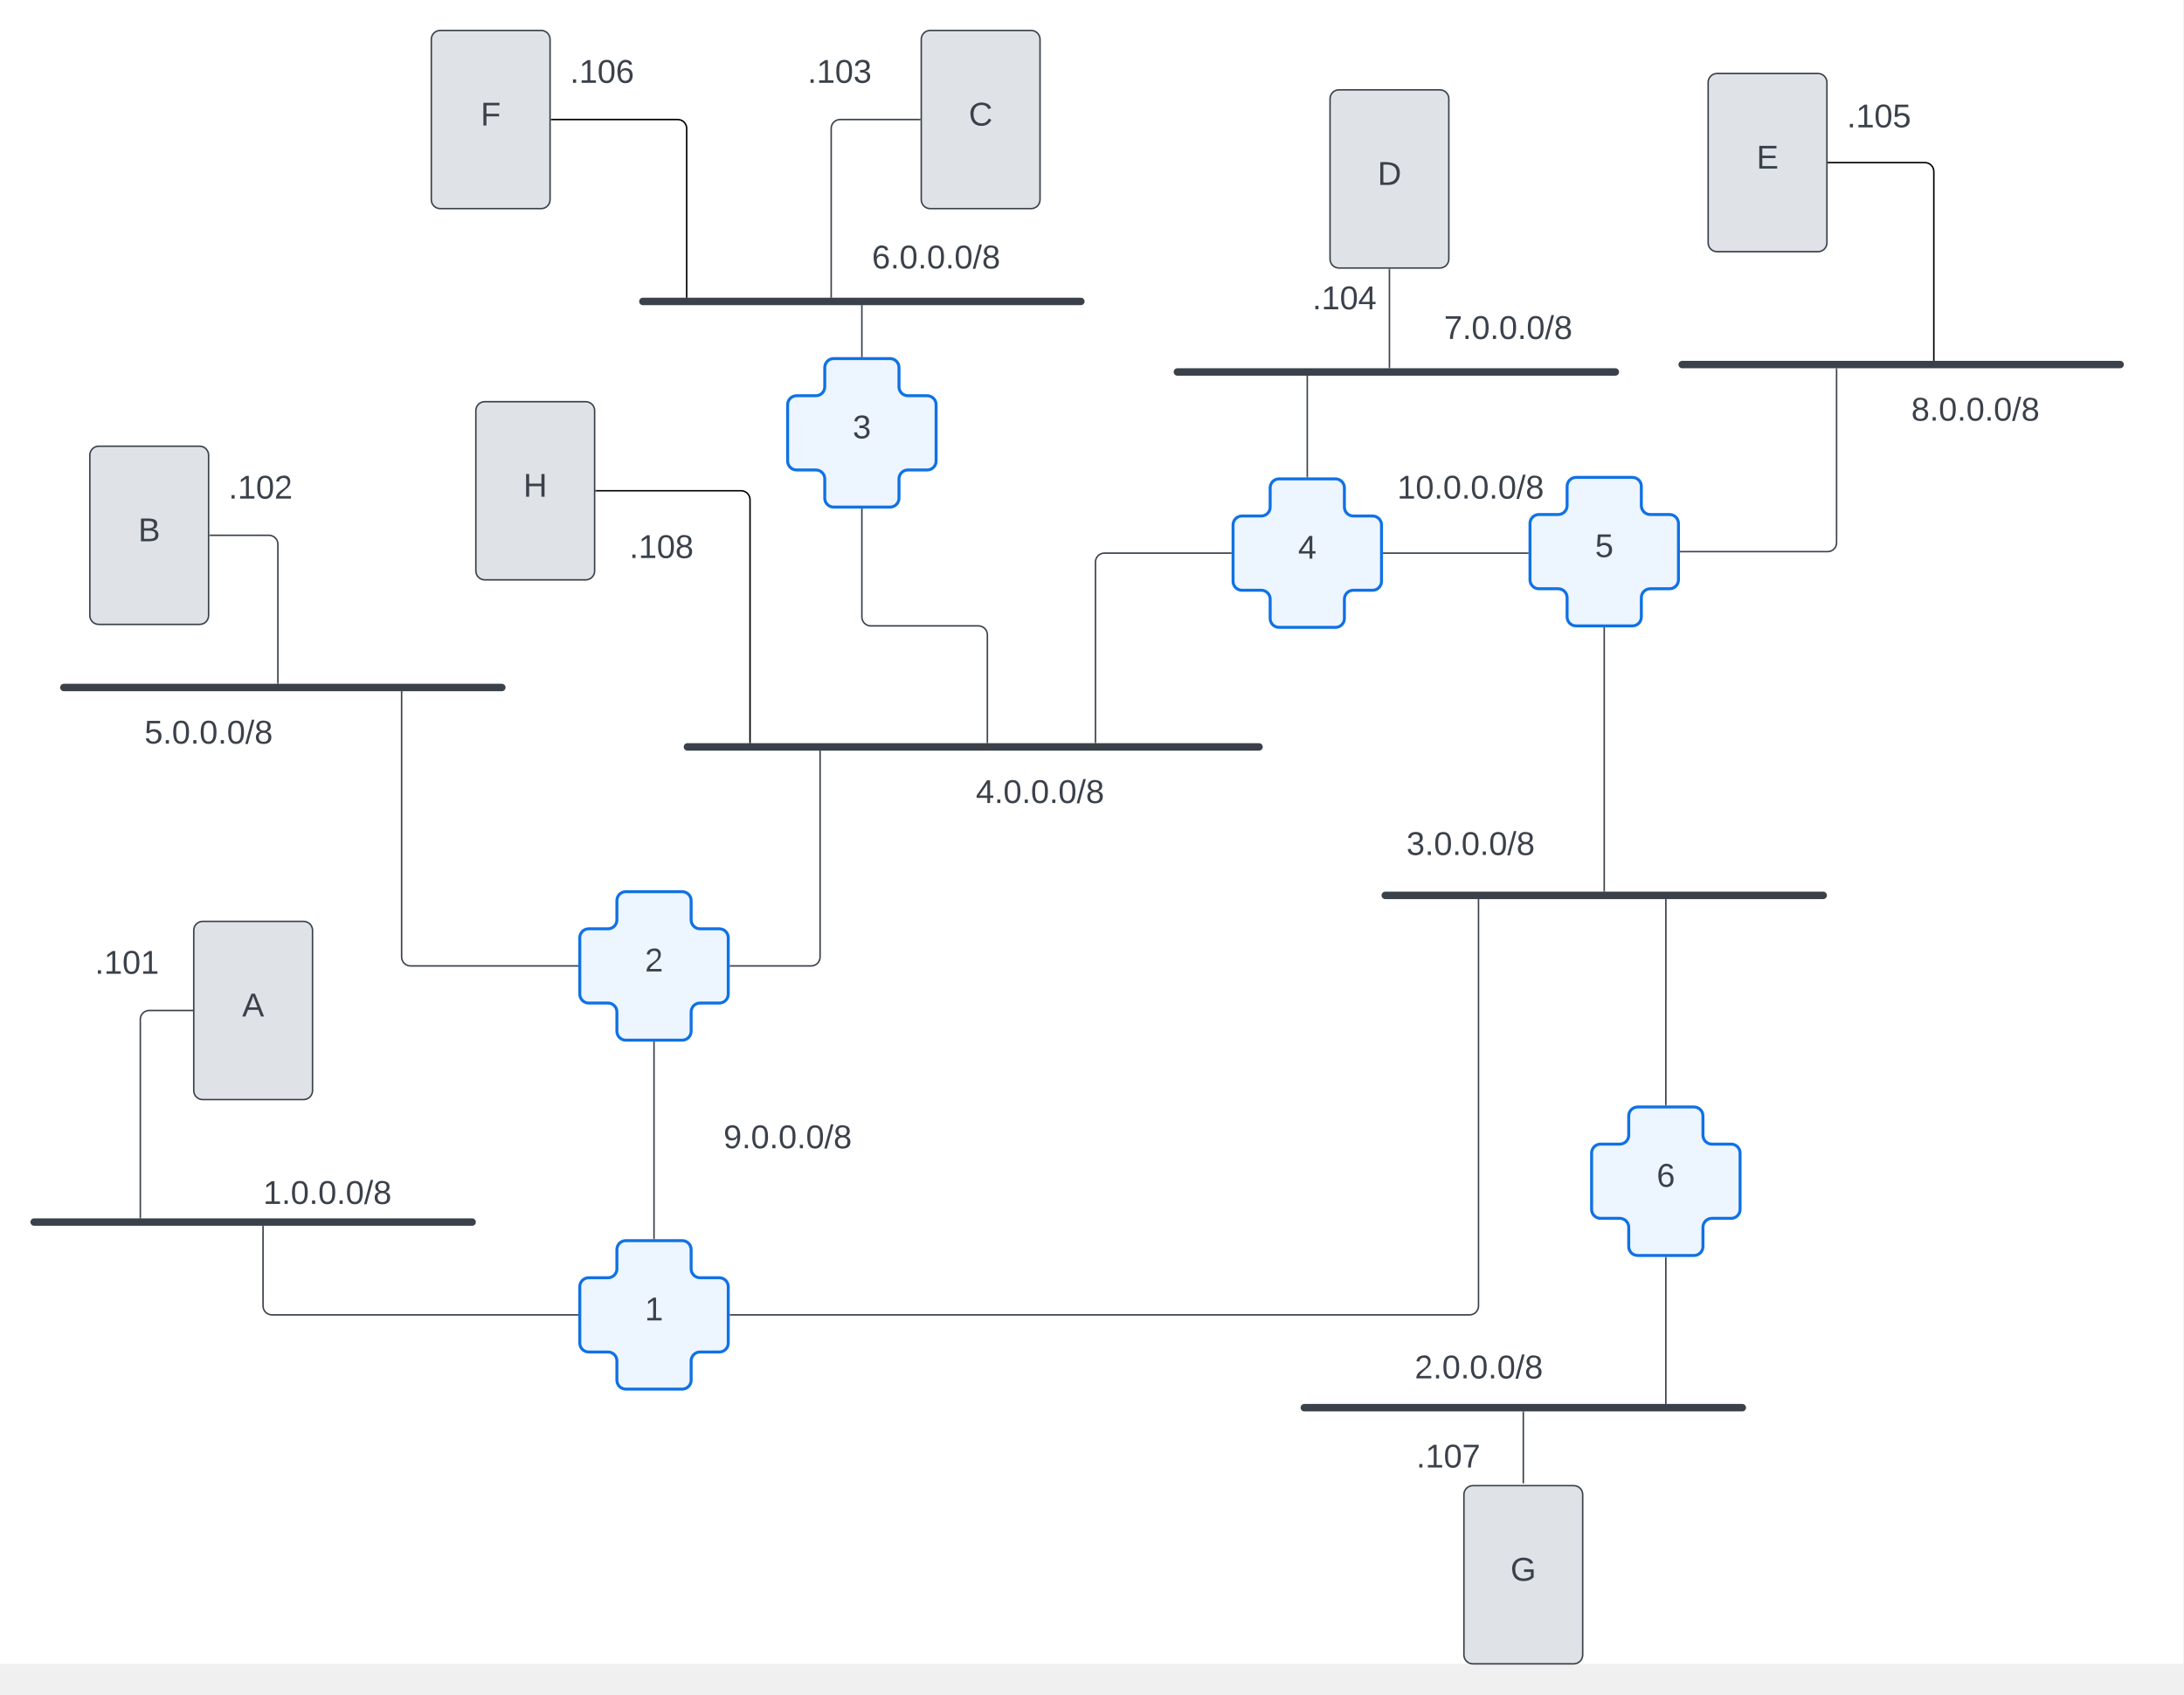
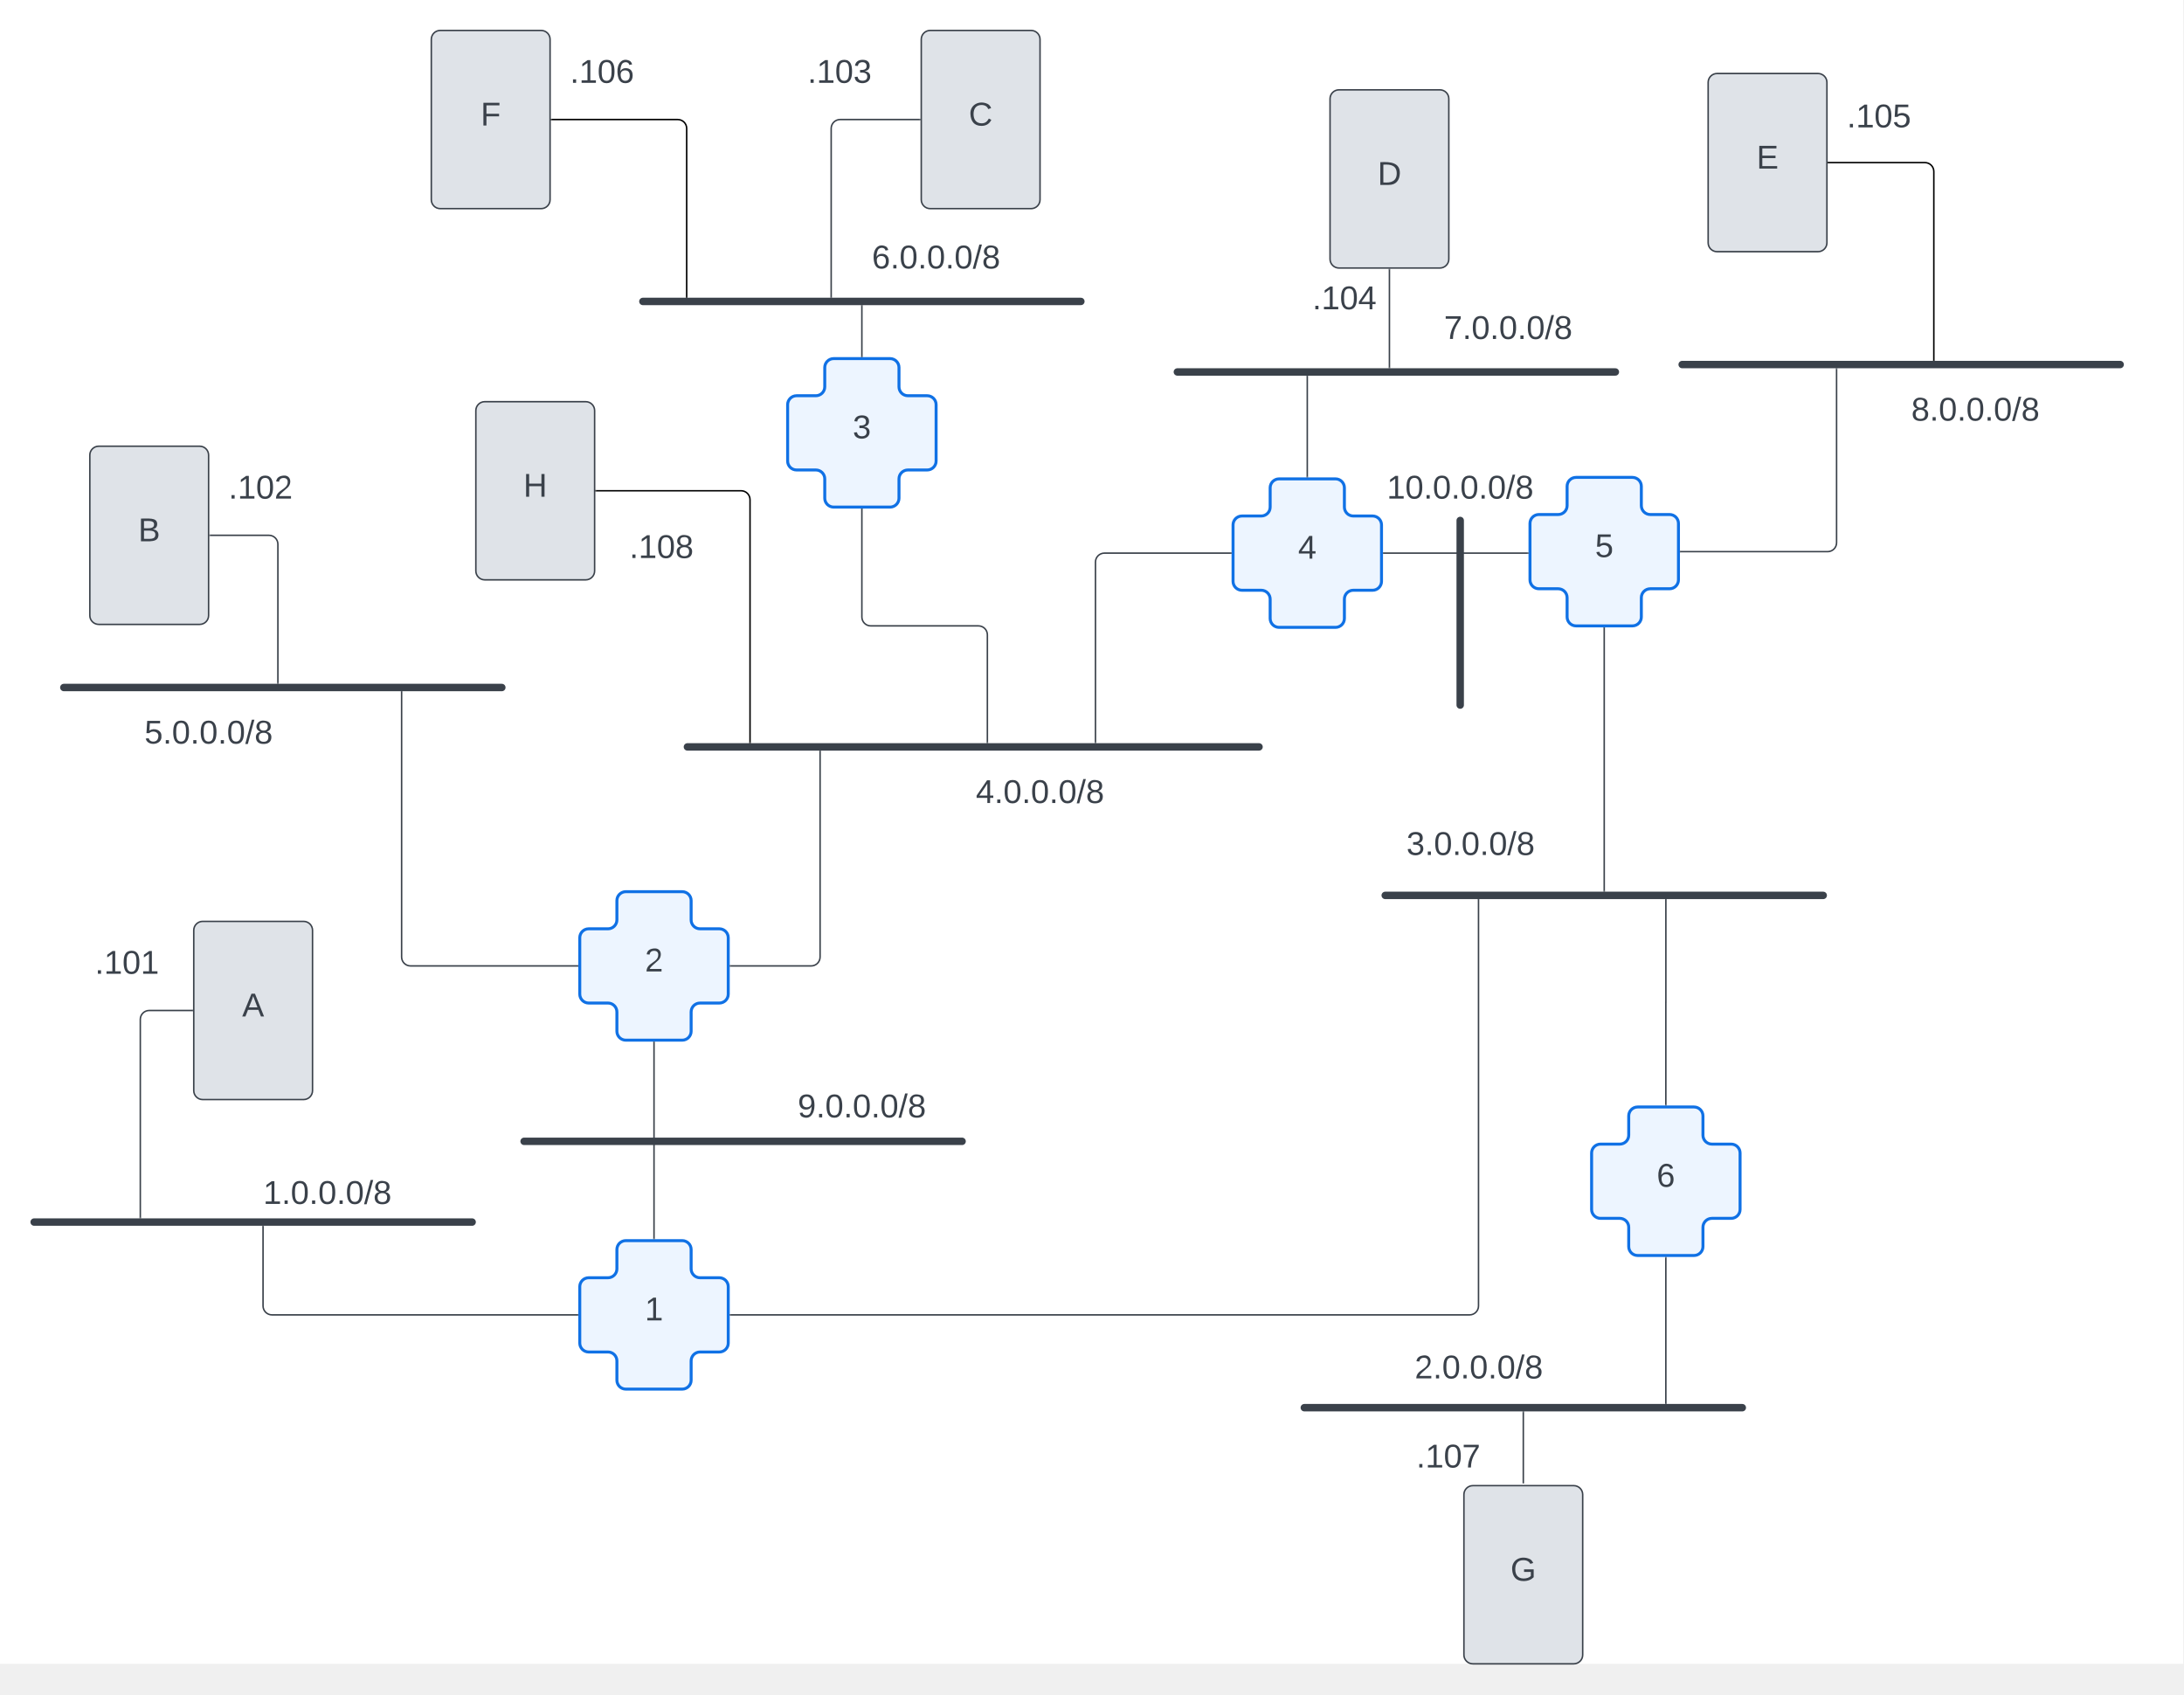
<svg xmlns="http://www.w3.org/2000/svg" xmlns:ns1="lucid" xmlns:xlink="http://www.w3.org/1999/xlink" width="1471" height="1141">
  <g transform="translate(-29.5 120.5)" ns1:page-tab-id="0_0">
    <path d="M0-500h1500v1500H0z" fill="#fff" />
    <path d="M822.5 130h295" stroke="#3a414a" stroke-width="5" stroke-linecap="round" fill="none" />
    <path d="M925.33-54a6 6 0 0 1 6-6h68a6 6 0 0 1 6 6V54a6 6 0 0 1-6 6h-68a6 6 0 0 1-6-6z" stroke="#3a414a" fill="#dfe3e8" />
    <use xlink:href="#a" transform="matrix(1,0,0,1,930.333,-55) translate(27.00617 59.02778)" />
    <path d="M650-94a6 6 0 0 1 6-6h68a6 6 0 0 1 6 6V14a6 6 0 0 1-6 6h-68a6 6 0 0 1-6-6z" stroke="#3a414a" fill="#dfe3e8" />
    <use xlink:href="#b" transform="matrix(1,0,0,1,655,-95) translate(27.00617 59.02778)" />
    <path d="M90 186a6 6 0 0 1 6-6h68a6 6 0 0 1 6 6v108a6 6 0 0 1-6 6H96a6 6 0 0 1-6-6z" stroke="#3a414a" fill="#dfe3e8" />
    <use xlink:href="#c" transform="matrix(1,0,0,1,95,185) translate(27.59259 59.02778)" />
    <path d="M160 506a6 6 0 0 1 6-6h68a6 6 0 0 1 6 6v108a6 6 0 0 1-6 6h-68a6 6 0 0 1-6-6z" stroke="#3a414a" fill="#dfe3e8" />
    <use xlink:href="#d" transform="matrix(1,0,0,1,165,505) translate(27.59259 59.02778)" />
    <path d="M1180-65a6 6 0 0 1 6-6h68a6 6 0 0 1 6 6V43a6 6 0 0 1-6 6h-68a6 6 0 0 1-6-6z" stroke="#3a414a" fill="#dfe3e8" />
    <use xlink:href="#e" transform="matrix(1,0,0,1,1185,-65.9999) translate(27.59259 59.02778)" />
    <path d="M1101.5 656a6 6 0 0 1 6-6h13a6 6 0 0 0 6-6v-13a6 6 0 0 1 6-6h38a6 6 0 0 1 6 6v13a6 6 0 0 0 6 6h13a6 6 0 0 1 6 6v38a6 6 0 0 1-6 6h-13a6 6 0 0 0-6 6v13a6 6 0 0 1-6 6h-38a6 6 0 0 1-6-6v-13a6 6 0 0 0-6-6h-13a6 6 0 0 1-6-6z" stroke="#1071e5" stroke-width="2" fill="#edf5ff" />
    <use xlink:href="#f" transform="matrix(1,0,0,1,1106.513,630) translate(38.82716 48.71528)" />
    <path d="M1162.5 125h295M462.5 82.5h295M72.5 342.5h295M52.5 702.5h295M908 827.5h295" stroke="#3a414a" stroke-width="5" stroke-linecap="round" fill="none" />
    <path d="M1060 232a6 6 0 0 1 6-6h13a6 6 0 0 0 6-6v-13a6 6 0 0 1 6-6h38a6 6 0 0 1 6 6v13a6 6 0 0 0 6 6h13a6 6 0 0 1 6 6v38a6 6 0 0 1-6 6h-13a6 6 0 0 0-6 6v13a6 6 0 0 1-6 6h-38a6 6 0 0 1-6-6v-13a6 6 0 0 0-6-6h-13a6 6 0 0 1-6-6z" stroke="#1071e5" stroke-width="2" fill="#edf5ff" />
    <use xlink:href="#g" transform="matrix(1,0,0,1,1065,205.9999) translate(38.82716 48.71528)" />
    <path d="M860 233a6 6 0 0 1 6-6h13a6 6 0 0 0 6-6v-13a6 6 0 0 1 6-6h38a6 6 0 0 1 6 6v13a6 6 0 0 0 6 6h13a6 6 0 0 1 6 6v38a6 6 0 0 1-6 6h-13a6 6 0 0 0-6 6v13a6 6 0 0 1-6 6h-38a6 6 0 0 1-6-6v-13a6 6 0 0 0-6-6h-13a6 6 0 0 1-6-6z" stroke="#1071e5" stroke-width="2" fill="#edf5ff" />
    <use xlink:href="#h" transform="matrix(1,0,0,1,865,206.9998) translate(38.82716 48.71528)" />
    <path d="M560 152a6 6 0 0 1 6-6h13a6 6 0 0 0 6-6v-13a6 6 0 0 1 6-6h38a6 6 0 0 1 6 6v13a6 6 0 0 0 6 6h13a6 6 0 0 1 6 6v38a6 6 0 0 1-6 6h-13a6 6 0 0 0-6 6v13a6 6 0 0 1-6 6h-38a6 6 0 0 1-6-6v-13a6 6 0 0 0-6-6h-13a6 6 0 0 1-6-6z" stroke="#1071e5" stroke-width="2" fill="#edf5ff" />
    <use xlink:href="#i" transform="matrix(1,0,0,1,565,126) translate(38.82716 48.71528)" />
    <path d="M420 511a6 6 0 0 1 6-6h13a6 6 0 0 0 6-6v-13a6 6 0 0 1 6-6h38a6 6 0 0 1 6 6v13a6 6 0 0 0 6 6h13a6 6 0 0 1 6 6v38a6 6 0 0 1-6 6h-13a6 6 0 0 0-6 6v13a6 6 0 0 1-6 6h-38a6 6 0 0 1-6-6v-13a6 6 0 0 0-6-6h-13a6 6 0 0 1-6-6z" stroke="#1071e5" stroke-width="2" fill="#edf5ff" />
    <use xlink:href="#j" transform="matrix(1,0,0,1,425,485) translate(38.82716 48.71528)" />
    <path d="M420 746a6 6 0 0 1 6-6h13a6 6 0 0 0 6-6v-13a6 6 0 0 1 6-6h38a6 6 0 0 1 6 6v13a6 6 0 0 0 6 6h13a6 6 0 0 1 6 6v38a6 6 0 0 1-6 6h-13a6 6 0 0 0-6 6v13a6 6 0 0 1-6 6h-38a6 6 0 0 1-6-6v-13a6 6 0 0 0-6-6h-13a6 6 0 0 1-6-6z" stroke="#1071e5" stroke-width="2" fill="#edf5ff" />
    <use xlink:href="#k" transform="matrix(1,0,0,1,425,720) translate(38.82716 48.71528)" />
    <path d="M492.5 382.5h385" stroke="#3a414a" stroke-width="5" stroke-linecap="round" fill="none" />
    <path d="M965.33 61v66" stroke="#3a414a" fill="none" />
-     <path d="M965.83 61h-1v-.5h1zM965.83 127.5h-1v-.5h1z" stroke="#3a414a" stroke-width=".05" fill="#3a414a" />
+     <path d="M965.8 61h-.94v-.5h.95zM965.8 127.5h-.94v-.5h.95z" stroke="#3a414a" stroke-width=".05" fill="#3a414a" />
    <path d="M961.5 252h97" stroke="#3a414a" fill="none" />
-     <path d="M961.5 252.5h-.5v-1h.5zM1059 252.5h-.5v-1h.5z" stroke="#3a414a" stroke-width=".05" fill="#3a414a" />
+     <path d="M961.5 252.47h-.5v-.94h.5zM1059 252.5h-.5v-.97h.5z" stroke="#3a414a" stroke-width=".05" fill="#3a414a" />
    <path d="M610 119.5v-34" stroke="#3a414a" fill="none" />
-     <path d="M610.5 120h-1v-.5h1zM610.5 85.5h-1V85h1z" stroke="#3a414a" stroke-width=".05" fill="#3a414a" />
+     <path d="M610.48 120h-.96v-.5h.96zM610.48 85.5h-.96V85h.96z" stroke="#3a414a" stroke-width=".05" fill="#3a414a" />
    <path d="M649-40h-53.67a6 6 0 0 0-6 6V79.5" stroke="#3a414a" fill="none" />
-     <path d="M649.5-39.5h-.5v-1h.5zM589.83 80h-1v-.5h1z" stroke="#3a414a" stroke-width=".05" fill="#3a414a" />
+     <path d="M649.5-39.52h-.5v-.95h.5zM589.8 80h-.94v-.5h.95z" stroke="#3a414a" stroke-width=".05" fill="#3a414a" />
    <path d="M610 222.5V295a6 6 0 0 0 6 6h72.53a6 6 0 0 1 6 6v72.5" stroke="#3a414a" fill="none" />
-     <path d="M610.5 222.5h-1v-.5h1zM695.03 380h-1v-.5h1z" stroke="#3a414a" stroke-width=".05" fill="#3a414a" />
+     <path d="M610.48 222.5h-.96v-.5h.96zM695 380h-.94v-.5h.95z" stroke="#3a414a" stroke-width=".05" fill="#3a414a" />
    <path d="M858.5 252h-85.16a6 6 0 0 0-6 6v121.5" stroke="#3a414a" fill="none" />
-     <path d="M859 252.5h-.5v-1h.5zM767.84 380h-1v-.5h1z" stroke="#3a414a" stroke-width=".05" fill="#3a414a" />
+     <path d="M859 252.47h-.5v-.94h.5zM767.8 380h-.94v-.5h.95z" stroke="#3a414a" stroke-width=".05" fill="#3a414a" />
    <path d="M521.5 530h54.36a6 6 0 0 0 6-6V385.5" stroke="#3a414a" fill="none" />
-     <path d="M521.5 530.5h-.5v-1h.5zM582.36 385.5h-1v-.5h1z" stroke="#3a414a" stroke-width=".05" fill="#3a414a" />
+     <path d="M521.5 530.48h-.5v-.96h.5zM582.34 385.5h-.95v-.5h.94z" stroke="#3a414a" stroke-width=".05" fill="#3a414a" />
    <path d="M962.5 482.5h295" stroke="#3a414a" stroke-width="5" stroke-linecap="round" fill="none" />
    <path d="M521.5 765h497.83a6 6 0 0 0 6-6V485.5" stroke="#3a414a" fill="none" />
-     <path d="M521.5 765.5h-.5v-1h.5zM1025.83 485.5h-1v-.5h1z" stroke="#3a414a" stroke-width=".05" fill="#3a414a" />
+     <path d="M521.5 765.48h-.5v-.96h.5zM1025.8 485.5h-.94v-.5h.95z" stroke="#3a414a" stroke-width=".05" fill="#3a414a" />
    <path d="M1055.5 878v-47.5M1055.5 878v.5" stroke="#3a414a" fill="none" />
-     <path d="M1056 830.5h-1v-.5h1z" stroke="#3a414a" stroke-width=".05" fill="#3a414a" />
+     <path d="M1056 830.5h-.96v-.5h.95z" stroke="#3a414a" stroke-width=".05" fill="#3a414a" />
    <path d="M1151.5 726.5v98" stroke="#3a414a" fill="none" />
-     <path d="M1152 726.5h-1v-.5h1zM1152 825h-1v-.5h1z" stroke="#3a414a" stroke-width=".05" fill="#3a414a" />
+     <path d="M1152 726.5h-.96v-.5h.95zM1152 825h-.96v-.5h.95z" stroke="#3a414a" stroke-width=".05" fill="#3a414a" />
    <path d="M470 581.5v132" stroke="#3a414a" fill="none" />
-     <path d="M470.5 581.5h-1v-.5h1zM470.5 714h-1v-.5h1z" stroke="#3a414a" stroke-width=".05" fill="#3a414a" />
+     <path d="M470.48 581.5h-.96v-.5h.96zM470.48 714h-.96v-.5h.96z" stroke="#3a414a" stroke-width=".05" fill="#3a414a" />
    <path d="M159 560h-29a6 6 0 0 0-6 6v133.5" stroke="#3a414a" fill="none" />
-     <path d="M159.5 560.5h-.5v-1h.5zM124.5 700h-1v-.5h1z" stroke="#3a414a" stroke-width=".05" fill="#3a414a" />
+     <path d="M159.5 560.48h-.5v-.96h.5zM124.46 700h-.95v-.5h.96z" stroke="#3a414a" stroke-width=".05" fill="#3a414a" />
    <path d="M1161.5 251h99a6 6 0 0 0 6-6V128" stroke="#3a414a" fill="none" />
-     <path d="M1161.5 251.5h-.5v-1h.5zM1267 128h-1v-.5h1z" stroke="#3a414a" stroke-width=".05" fill="#3a414a" />
+     <path d="M1161.5 251.47h-.5v-.94h.5zM1266.97 128h-.95v-.5h.95z" stroke="#3a414a" stroke-width=".05" fill="#3a414a" />
    <path d="M1110 302.5v177" stroke="#3a414a" fill="none" />
-     <path d="M1110.5 302.5h-1v-.5h1zM1110.5 480h-1v-.5h1z" stroke="#3a414a" stroke-width=".05" fill="#3a414a" />
+     <path d="M1110.47 302.5h-.94v-.5h.94zM1110.47 480h-.94v-.5h.94z" stroke="#3a414a" stroke-width=".05" fill="#3a414a" />
    <path d="M418.5 765H212.67a6 6 0 0 1-6-6v-53.5" stroke="#3a414a" fill="none" />
-     <path d="M419 765.5h-.5v-1h.5zM207.17 705.5h-1v-.5h1z" stroke="#3a414a" stroke-width=".05" fill="#3a414a" />
+     <path d="M419 765.48h-.5v-.96h.5zM207.14 705.5h-.95v-.5h.94z" stroke="#3a414a" stroke-width=".05" fill="#3a414a" />
    <path d="M418.5 530H306a6 6 0 0 1-6-6V345.5" stroke="#3a414a" fill="none" />
-     <path d="M419 530.5h-.5v-1h.5zM300.5 345.5h-1v-.5h1z" stroke="#3a414a" stroke-width=".05" fill="#3a414a" />
+     <path d="M419 530.48h-.5v-.96h.5zM300.48 345.5h-.95v-.5h.95z" stroke="#3a414a" stroke-width=".05" fill="#3a414a" />
    <path d="M910 200.5V133" stroke="#3a414a" fill="none" />
-     <path d="M910.5 201h-1v-.5h1zM910.5 133h-1v-.5h1z" stroke="#3a414a" stroke-width=".05" fill="#3a414a" />
+     <path d="M910.48 201h-.96v-.5h.96zM910.47 133h-.95v-.5h.95z" stroke="#3a414a" stroke-width=".05" fill="#3a414a" />
    <path d="M1151.5 623.5v-69h.02v-69" stroke="#3a414a" fill="none" />
-     <path d="M1152 624h-1v-.5h1zM1152.02 485.5h-1v-.5h1z" stroke="#3a414a" stroke-width=".05" fill="#3a414a" />
+     <path d="M1152 624h-.96v-.5h.95zM1152 485.5h-.96v-.5h.95z" stroke="#3a414a" stroke-width=".05" fill="#3a414a" />
    <path d="M171 240h39.67a6 6 0 0 1 6 6v93.5" stroke="#3a414a" fill="none" />
-     <path d="M171 240.5h-.5v-1h.5zM217.17 340h-1v-.5h1z" stroke="#3a414a" stroke-width=".05" fill="#3a414a" />
+     <path d="M171 240.47h-.5v-.94h.5zM217.14 340h-.95v-.5h.94z" stroke="#3a414a" stroke-width=".05" fill="#3a414a" />
    <path d="M1261-11h65a6 6 0 0 1 6 6v127" stroke="#000" fill="none" />
-     <path d="M1261-10.5h-.5v-1h.5zM1332.5 122.5h-1v-.5h1z" stroke="#000" stroke-width=".05" />
+     <path d="M1261-10.53h-.5v-.95h.5zM1332.47 122.5h-.94v-.5h.94z" stroke="#000" stroke-width=".05" />
    <path d="M130 661a6 6 0 0 1 6-6h228a6 6 0 0 1 6 6v48a6 6 0 0 1-6 6H136a6 6 0 0 1-6-6z" stroke="#000" stroke-opacity="0" fill="#fff" fill-opacity="0" />
    <use xlink:href="#l" transform="matrix(1,0,0,1,135,660) translate(71.79012 30.27778)" />
    <path d="M905.5 778.5a6 6 0 0 1 6-6h228a6 6 0 0 1 6 6v48a6 6 0 0 1-6 6h-228a6 6 0 0 1-6-6z" stroke="#000" stroke-opacity="0" fill="#fff" fill-opacity="0" />
    <use xlink:href="#m" transform="matrix(1,0,0,1,910.5107,777.5) translate(71.79012 30.27778)" />
    <path d="M900 426a6 6 0 0 1 6-6h228a6 6 0 0 1 6 6v48a6 6 0 0 1-6 6H906a6 6 0 0 1-6-6z" stroke="#000" stroke-opacity="0" fill="#fff" fill-opacity="0" />
    <use xlink:href="#n" transform="matrix(1,0,0,1,905,425) translate(71.79012 30.27778)" />
    <path d="M610 391a6 6 0 0 1 6-6h228a6 6 0 0 1 6 6v48a6 6 0 0 1-6 6H616a6 6 0 0 1-6-6z" stroke="#000" stroke-opacity="0" fill="#fff" fill-opacity="0" />
    <use xlink:href="#o" transform="matrix(1,0,0,1,615,390) translate(71.79012 30.27778)" />
    <path d="M50 351a6 6 0 0 1 6-6h228a6 6 0 0 1 6 6v48a6 6 0 0 1-6 6H56a6 6 0 0 1-6-6z" stroke="#000" stroke-opacity="0" fill="#fff" fill-opacity="0" />
    <use xlink:href="#p" transform="matrix(1,0,0,1,55,350) translate(71.79012 30.27778)" />
    <path d="M540 31a6 6 0 0 1 6-6h228a6 6 0 0 1 6 6v48a6 6 0 0 1-6 6H546a6 6 0 0 1-6-6z" stroke="#000" stroke-opacity="0" fill="#fff" fill-opacity="0" />
    <use xlink:href="#q" transform="matrix(1,0,0,1,545,30) translate(71.79012 30.27778)" />
    <path d="M925.33 78.5a6 6 0 0 1 6-6h228a6 6 0 0 1 6 6v48a6 6 0 0 1-6 6h-228a6 6 0 0 1-6-6z" stroke="#000" stroke-opacity="0" fill="#fff" fill-opacity="0" />
    <use xlink:href="#r" transform="matrix(1,0,0,1,930.333,77.5) translate(71.79012 30.27778)" />
    <path d="M1240 133.5a6 6 0 0 1 6-6h228a6 6 0 0 1 6 6v48a6 6 0 0 1-6 6h-228a6 6 0 0 1-6-6z" stroke="#000" stroke-opacity="0" fill="#fff" fill-opacity="0" />
    <use xlink:href="#s" transform="matrix(1,0,0,1,1245,132.5) translate(71.79012 30.27778)" />
-     <path d="M900 186a6 6 0 0 1 6-6h228a6 6 0 0 1 6 6v48a6 6 0 0 1-6 6H906a6 6 0 0 1-6-6z" stroke="#000" stroke-opacity="0" fill="#fff" fill-opacity="0" />
-     <use xlink:href="#t" transform="matrix(1,0,0,1,905,185) translate(65.61728 30.27778)" />
-     <path d="M440 623.5a6 6 0 0 1 6-6h228a6 6 0 0 1 6 6v48a6 6 0 0 1-6 6H446a6 6 0 0 1-6-6z" stroke="#000" stroke-opacity="0" fill="#fff" fill-opacity="0" />
-     <use xlink:href="#u" transform="matrix(1,0,0,1,445,622.5) translate(71.79012 30.27778)" />
+     <path d="M893 186a6 6 0 0 1 6-6h228a6 6 0 0 1 6 6v48a6 6 0 0 1-6 6H899a6 6 0 0 1-6-6z" stroke="#000" stroke-opacity="0" fill="#fff" fill-opacity="0" />
+     <use xlink:href="#t" transform="matrix(1,0,0,1,898.0107,185) translate(65.61728 30.27778)" />
+     <path d="M490 586a6 6 0 0 1 6-6h228a6 6 0 0 1 6 6v83a6 6 0 0 1-6 6H496a6 6 0 0 1-6-6z" stroke="#000" stroke-opacity="0" fill="#fff" fill-opacity="0" />
+     <use xlink:href="#u" transform="matrix(1,0,0,1,495,585) translate(71.79012 46.99653)" />
    <path d="M170 186a6 6 0 0 1 6-6h58a6 6 0 0 1 6 6v48a6 6 0 0 1-6 6h-58a6 6 0 0 1-6-6z" stroke="#000" stroke-opacity="0" fill="#fff" fill-opacity="0" />
    <use xlink:href="#v" transform="matrix(1,0,0,1,175,185) translate(8.395062 30.27778)" />
    <path d="M80 506a6 6 0 0 1 6-6h58a6 6 0 0 1 6 6v48a6 6 0 0 1-6 6H86a6 6 0 0 1-6-6z" stroke="#000" stroke-opacity="0" fill="#fff" fill-opacity="0" />
    <use xlink:href="#w" transform="matrix(1,0,0,1,85,505) translate(8.395062 30.27778)" />
    <path d="M560-94a6 6 0 0 1 6-6h58a6 6 0 0 1 6 6v48a6 6 0 0 1-6 6h-58a6 6 0 0 1-6-6z" stroke="#000" stroke-opacity="0" fill="#fff" fill-opacity="0" />
    <use xlink:href="#x" transform="matrix(1,0,0,1,565,-95) translate(8.395062 30.27778)" />
    <path d="M900 58.5a6 6 0 0 1 6-6h58a6 6 0 0 1 6 6v48a6 6 0 0 1-6 6h-58a6 6 0 0 1-6-6z" stroke="#000" stroke-opacity="0" fill="#fff" fill-opacity="0" />
    <use xlink:href="#y" transform="matrix(1,0,0,1,905,57.5) translate(8.395062 30.27778)" />
    <path d="M1260-64a6 6 0 0 1 6-6h58a6 6 0 0 1 6 6v48a6 6 0 0 1-6 6h-58a6 6 0 0 1-6-6z" stroke="#000" stroke-opacity="0" fill="#fff" fill-opacity="0" />
    <use xlink:href="#z" transform="matrix(1,0,0,1,1265,-65) translate(8.395062 30.27778)" />
    <path d="M970 838.5a6 6 0 0 1 6-6h58a6 6 0 0 1 6 6v48a6 6 0 0 1-6 6h-58a6 6 0 0 1-6-6z" stroke="#000" stroke-opacity="0" fill="#fff" fill-opacity="0" />
    <use xlink:href="#A" transform="matrix(1,0,0,1,975,837.5) translate(8.395062 30.27778)" />
    <path d="M320-94a6 6 0 0 1 6-6h68a6 6 0 0 1 6 6V14a6 6 0 0 1-6 6h-68a6 6 0 0 1-6-6z" stroke="#3a414a" fill="#dfe3e8" />
    <use xlink:href="#B" transform="matrix(1,0,0,1,325,-95) translate(28.24074 59.02778)" />
    <path d="M401-40h85a6 6 0 0 1 6 6V79.5" stroke="#000" fill="none" />
-     <path d="M401-39.5h-.5v-1h.5zM492.5 80h-1v-.5h1z" stroke="#000" stroke-width=".05" />
+     <path d="M401-39.52h-.5v-.95h.5zM492.47 80h-.95v-.5h.95z" stroke="#000" stroke-width=".05" />
    <path d="M400-94a6 6 0 0 1 6-6h58a6 6 0 0 1 6 6v48a6 6 0 0 1-6 6h-58a6 6 0 0 1-6-6z" stroke="#000" stroke-opacity="0" fill="#fff" fill-opacity="0" />
    <use xlink:href="#C" transform="matrix(1,0,0,1,405,-95) translate(8.395062 30.27778)" />
    <path d="M1015.5 886a6 6 0 0 1 6-6h68a6 6 0 0 1 6 6v108a6 6 0 0 1-6 6h-68a6 6 0 0 1-6-6z" stroke="#3a414a" fill="#dfe3e8" />
    <use xlink:href="#D" transform="matrix(1,0,0,1,1020.511,885) translate(26.35802 59.02778)" />
    <path d="M350 156a6 6 0 0 1 6-6h68a6 6 0 0 1 6 6v108a6 6 0 0 1-6 6h-68a6 6 0 0 1-6-6z" stroke="#3a414a" fill="#dfe3e8" />
    <use xlink:href="#E" transform="matrix(1,0,0,1,355,155) translate(27.00617 59.02778)" />
    <path d="M431 210h97.67a6 6 0 0 1 6 6v163.5" stroke="#000" fill="none" />
-     <path d="M431 210.5h-.5v-1h.5zM535.17 380h-1v-.5h1z" stroke="#000" stroke-width=".05" />
+     <path d="M431 210.47h-.5v-.94h.5zM535.14 380h-.95v-.5h.94z" stroke="#000" stroke-width=".05" />
    <path d="M440 226a6 6 0 0 1 6-6h58a6 6 0 0 1 6 6v48a6 6 0 0 1-6 6h-58a6 6 0 0 1-6-6z" stroke="#000" stroke-opacity="0" fill="#fff" fill-opacity="0" />
    <use xlink:href="#F" transform="matrix(1,0,0,1,445,225) translate(8.395062 30.27778)" />
+     <path d="M382.5 648.13h295M1013 230v124.33" stroke="#3a414a" stroke-width="5" stroke-linecap="round" fill="none" />
    <defs>
      <path fill="#3a414a" d="M30-248c118-7 216 8 213 122C240-48 200 0 122 0H30v-248zM63-27c89 8 146-16 146-99s-60-101-146-95v194" id="G" />
      <use transform="matrix(0.0617284,0,0,0.0617284,0,0)" xlink:href="#G" id="a" />
      <path fill="#3a414a" d="M212-179c-10-28-35-45-73-45-59 0-87 40-87 99 0 60 29 101 89 101 43 0 62-24 78-52l27 14C228-24 195 4 139 4 59 4 22-46 18-125c-6-104 99-153 187-111 19 9 31 26 39 46" id="H" />
      <use transform="matrix(0.0617284,0,0,0.0617284,0,0)" xlink:href="#H" id="b" />
      <path fill="#3a414a" d="M160-131c35 5 61 23 61 61C221 17 115-2 30 0v-248c76 3 177-17 177 60 0 33-19 50-47 57zm-97-11c50-1 110 9 110-42 0-47-63-36-110-37v79zm0 115c55-2 124 14 124-45 0-56-70-42-124-44v89" id="I" />
      <use transform="matrix(0.0617284,0,0,0.0617284,0,0)" xlink:href="#I" id="c" />
      <path fill="#3a414a" d="M205 0l-28-72H64L36 0H1l101-248h38L239 0h-34zm-38-99l-47-123c-12 45-31 82-46 123h93" id="J" />
      <use transform="matrix(0.0617284,0,0,0.0617284,0,0)" xlink:href="#J" id="d" />
      <path fill="#3a414a" d="M30 0v-248h187v28H63v79h144v27H63v87h162V0H30" id="K" />
      <use transform="matrix(0.0617284,0,0,0.0617284,0,0)" xlink:href="#K" id="e" />
      <path fill="#3a414a" d="M110-160c48 1 74 30 74 79 0 53-28 85-80 85-65 0-83-55-86-122-5-90 50-162 133-122 14 7 22 21 27 39l-31 6c-5-40-67-38-82-6-9 19-15 44-15 74 11-20 30-34 60-33zm-7 138c34 0 49-23 49-58s-16-56-50-56c-29 0-50 16-49 49 1 36 15 65 50 65" id="L" />
      <use transform="matrix(0.0617284,0,0,0.0617284,0,0)" xlink:href="#L" id="f" />
      <path fill="#3a414a" d="M54-142c48-35 137-8 131 61C196 18 31 33 14-55l32-4c7 23 22 37 52 37 35-1 51-22 54-58 4-55-73-65-99-34H22l8-134h141v27H59" id="M" />
      <use transform="matrix(0.0617284,0,0,0.0617284,0,0)" xlink:href="#M" id="g" />
      <path fill="#3a414a" d="M155-56V0h-30v-56H8v-25l114-167h33v167h35v25h-35zm-30-156c-27 46-58 90-88 131h88v-131" id="N" />
      <use transform="matrix(0.0617284,0,0,0.0617284,0,0)" xlink:href="#N" id="h" />
      <path fill="#3a414a" d="M126-127c33 6 58 20 58 59 0 88-139 92-164 29-3-8-5-16-6-25l32-3c6 27 21 44 54 44 32 0 52-15 52-46 0-38-36-46-79-43v-28c39 1 72-4 72-42 0-27-17-43-46-43-28 0-47 15-49 41l-32-3c6-42 35-63 81-64 48-1 79 21 79 65 0 36-21 52-52 59" id="O" />
      <use transform="matrix(0.0617284,0,0,0.0617284,0,0)" xlink:href="#O" id="i" />
      <path fill="#3a414a" d="M101-251c82-7 93 87 43 132L82-64C71-53 59-42 53-27h129V0H18c2-99 128-94 128-182 0-28-16-43-45-43s-46 15-49 41l-32-3c6-41 34-60 81-64" id="P" />
      <use transform="matrix(0.0617284,0,0,0.0617284,0,0)" xlink:href="#P" id="j" />
      <path fill="#3a414a" d="M27 0v-27h64v-190l-56 39v-29l58-41h29v221h61V0H27" id="Q" />
      <use transform="matrix(0.0617284,0,0,0.0617284,0,0)" xlink:href="#Q" id="k" />
      <path fill="#3a414a" d="M33 0v-38h34V0H33" id="R" />
      <path fill="#3a414a" d="M101-251c68 0 85 55 85 127S166 4 100 4C33 4 14-52 14-124c0-73 17-127 87-127zm-1 229c47 0 54-49 54-102s-4-102-53-102c-51 0-55 48-55 102 0 53 5 102 54 102" id="S" />
      <path fill="#3a414a" d="M0 4l72-265h28L28 4H0" id="T" />
      <path fill="#3a414a" d="M134-131c28 9 52 24 51 62-1 50-34 73-85 73S17-19 16-69c0-36 21-54 49-61-75-25-45-126 34-121 46 3 78 18 79 63 0 33-17 51-44 57zm-34-11c31 1 46-15 46-44 0-28-17-43-47-42-29 0-46 13-45 42 1 28 16 44 46 44zm1 122c35 0 51-18 51-52 0-30-18-46-53-46-33 0-51 17-51 47 0 34 19 51 53 51" id="U" />
      <g id="l">
        <use transform="matrix(0.0617284,0,0,0.0617284,0,0)" xlink:href="#Q" />
        <use transform="matrix(0.0617284,0,0,0.0617284,12.34568,0)" xlink:href="#R" />
        <use transform="matrix(0.0617284,0,0,0.0617284,18.51852,0)" xlink:href="#S" />
        <use transform="matrix(0.0617284,0,0,0.0617284,30.8642,0)" xlink:href="#R" />
        <use transform="matrix(0.0617284,0,0,0.0617284,37.03704,0)" xlink:href="#S" />
        <use transform="matrix(0.0617284,0,0,0.0617284,49.38272,0)" xlink:href="#R" />
        <use transform="matrix(0.0617284,0,0,0.0617284,55.55556,0)" xlink:href="#S" />
        <use transform="matrix(0.0617284,0,0,0.0617284,67.90123,0)" xlink:href="#T" />
        <use transform="matrix(0.0617284,0,0,0.0617284,74.07407,0)" xlink:href="#U" />
      </g>
      <g id="m">
        <use transform="matrix(0.0617284,0,0,0.0617284,0,0)" xlink:href="#P" />
        <use transform="matrix(0.0617284,0,0,0.0617284,12.34568,0)" xlink:href="#R" />
        <use transform="matrix(0.0617284,0,0,0.0617284,18.51852,0)" xlink:href="#S" />
        <use transform="matrix(0.0617284,0,0,0.0617284,30.8642,0)" xlink:href="#R" />
        <use transform="matrix(0.0617284,0,0,0.0617284,37.03704,0)" xlink:href="#S" />
        <use transform="matrix(0.0617284,0,0,0.0617284,49.38272,0)" xlink:href="#R" />
        <use transform="matrix(0.0617284,0,0,0.0617284,55.55556,0)" xlink:href="#S" />
        <use transform="matrix(0.0617284,0,0,0.0617284,67.90123,0)" xlink:href="#T" />
        <use transform="matrix(0.0617284,0,0,0.0617284,74.07407,0)" xlink:href="#U" />
      </g>
      <g id="n">
        <use transform="matrix(0.0617284,0,0,0.0617284,0,0)" xlink:href="#O" />
        <use transform="matrix(0.0617284,0,0,0.0617284,12.34568,0)" xlink:href="#R" />
        <use transform="matrix(0.0617284,0,0,0.0617284,18.51852,0)" xlink:href="#S" />
        <use transform="matrix(0.0617284,0,0,0.0617284,30.8642,0)" xlink:href="#R" />
        <use transform="matrix(0.0617284,0,0,0.0617284,37.03704,0)" xlink:href="#S" />
        <use transform="matrix(0.0617284,0,0,0.0617284,49.38272,0)" xlink:href="#R" />
        <use transform="matrix(0.0617284,0,0,0.0617284,55.55556,0)" xlink:href="#S" />
        <use transform="matrix(0.0617284,0,0,0.0617284,67.90123,0)" xlink:href="#T" />
        <use transform="matrix(0.0617284,0,0,0.0617284,74.07407,0)" xlink:href="#U" />
      </g>
      <g id="o">
        <use transform="matrix(0.0617284,0,0,0.0617284,0,0)" xlink:href="#N" />
        <use transform="matrix(0.0617284,0,0,0.0617284,12.34568,0)" xlink:href="#R" />
        <use transform="matrix(0.0617284,0,0,0.0617284,18.51852,0)" xlink:href="#S" />
        <use transform="matrix(0.0617284,0,0,0.0617284,30.8642,0)" xlink:href="#R" />
        <use transform="matrix(0.0617284,0,0,0.0617284,37.03704,0)" xlink:href="#S" />
        <use transform="matrix(0.0617284,0,0,0.0617284,49.38272,0)" xlink:href="#R" />
        <use transform="matrix(0.0617284,0,0,0.0617284,55.55556,0)" xlink:href="#S" />
        <use transform="matrix(0.0617284,0,0,0.0617284,67.90123,0)" xlink:href="#T" />
        <use transform="matrix(0.0617284,0,0,0.0617284,74.07407,0)" xlink:href="#U" />
      </g>
      <g id="p">
        <use transform="matrix(0.0617284,0,0,0.0617284,0,0)" xlink:href="#M" />
        <use transform="matrix(0.0617284,0,0,0.0617284,12.34568,0)" xlink:href="#R" />
        <use transform="matrix(0.0617284,0,0,0.0617284,18.51852,0)" xlink:href="#S" />
        <use transform="matrix(0.0617284,0,0,0.0617284,30.8642,0)" xlink:href="#R" />
        <use transform="matrix(0.0617284,0,0,0.0617284,37.03704,0)" xlink:href="#S" />
        <use transform="matrix(0.0617284,0,0,0.0617284,49.38272,0)" xlink:href="#R" />
        <use transform="matrix(0.0617284,0,0,0.0617284,55.55556,0)" xlink:href="#S" />
        <use transform="matrix(0.0617284,0,0,0.0617284,67.90123,0)" xlink:href="#T" />
        <use transform="matrix(0.0617284,0,0,0.0617284,74.07407,0)" xlink:href="#U" />
      </g>
      <g id="q">
        <use transform="matrix(0.0617284,0,0,0.0617284,0,0)" xlink:href="#L" />
        <use transform="matrix(0.0617284,0,0,0.0617284,12.34568,0)" xlink:href="#R" />
        <use transform="matrix(0.0617284,0,0,0.0617284,18.51852,0)" xlink:href="#S" />
        <use transform="matrix(0.0617284,0,0,0.0617284,30.8642,0)" xlink:href="#R" />
        <use transform="matrix(0.0617284,0,0,0.0617284,37.03704,0)" xlink:href="#S" />
        <use transform="matrix(0.0617284,0,0,0.0617284,49.38272,0)" xlink:href="#R" />
        <use transform="matrix(0.0617284,0,0,0.0617284,55.55556,0)" xlink:href="#S" />
        <use transform="matrix(0.0617284,0,0,0.0617284,67.90123,0)" xlink:href="#T" />
        <use transform="matrix(0.0617284,0,0,0.0617284,74.07407,0)" xlink:href="#U" />
      </g>
      <path fill="#3a414a" d="M64 0c3-98 48-159 88-221H18v-27h164v26C143-157 98-101 97 0H64" id="V" />
      <g id="r">
        <use transform="matrix(0.0617284,0,0,0.0617284,0,0)" xlink:href="#V" />
        <use transform="matrix(0.0617284,0,0,0.0617284,12.34568,0)" xlink:href="#R" />
        <use transform="matrix(0.0617284,0,0,0.0617284,18.51852,0)" xlink:href="#S" />
        <use transform="matrix(0.0617284,0,0,0.0617284,30.8642,0)" xlink:href="#R" />
        <use transform="matrix(0.0617284,0,0,0.0617284,37.03704,0)" xlink:href="#S" />
        <use transform="matrix(0.0617284,0,0,0.0617284,49.38272,0)" xlink:href="#R" />
        <use transform="matrix(0.0617284,0,0,0.0617284,55.55556,0)" xlink:href="#S" />
        <use transform="matrix(0.0617284,0,0,0.0617284,67.90123,0)" xlink:href="#T" />
        <use transform="matrix(0.0617284,0,0,0.0617284,74.07407,0)" xlink:href="#U" />
      </g>
      <g id="s">
        <use transform="matrix(0.0617284,0,0,0.0617284,0,0)" xlink:href="#U" />
        <use transform="matrix(0.0617284,0,0,0.0617284,12.34568,0)" xlink:href="#R" />
        <use transform="matrix(0.0617284,0,0,0.0617284,18.51852,0)" xlink:href="#S" />
        <use transform="matrix(0.0617284,0,0,0.0617284,30.8642,0)" xlink:href="#R" />
        <use transform="matrix(0.0617284,0,0,0.0617284,37.03704,0)" xlink:href="#S" />
        <use transform="matrix(0.0617284,0,0,0.0617284,49.38272,0)" xlink:href="#R" />
        <use transform="matrix(0.0617284,0,0,0.0617284,55.55556,0)" xlink:href="#S" />
        <use transform="matrix(0.0617284,0,0,0.0617284,67.90123,0)" xlink:href="#T" />
        <use transform="matrix(0.0617284,0,0,0.0617284,74.07407,0)" xlink:href="#U" />
      </g>
      <g id="t">
        <use transform="matrix(0.0617284,0,0,0.0617284,0,0)" xlink:href="#Q" />
        <use transform="matrix(0.0617284,0,0,0.0617284,12.34568,0)" xlink:href="#S" />
        <use transform="matrix(0.0617284,0,0,0.0617284,24.69136,0)" xlink:href="#R" />
        <use transform="matrix(0.0617284,0,0,0.0617284,30.8642,0)" xlink:href="#S" />
        <use transform="matrix(0.0617284,0,0,0.0617284,43.20988,0)" xlink:href="#R" />
        <use transform="matrix(0.0617284,0,0,0.0617284,49.38272,0)" xlink:href="#S" />
        <use transform="matrix(0.0617284,0,0,0.0617284,61.7284,0)" xlink:href="#R" />
        <use transform="matrix(0.0617284,0,0,0.0617284,67.90123,0)" xlink:href="#S" />
        <use transform="matrix(0.0617284,0,0,0.0617284,80.24691,0)" xlink:href="#T" />
        <use transform="matrix(0.0617284,0,0,0.0617284,86.41975,0)" xlink:href="#U" />
      </g>
      <path fill="#3a414a" d="M99-251c64 0 84 50 84 122C183-37 130 33 47-8c-14-7-20-23-25-40l30-5c6 39 69 39 84 7 9-19 16-44 16-74-10 22-31 35-62 35-49 0-73-33-73-83 0-54 28-83 82-83zm-1 141c31-1 51-18 51-49 0-36-14-67-51-67-34 0-49 23-49 58 0 34 15 58 49 58" id="W" />
      <g id="u">
        <use transform="matrix(0.0617284,0,0,0.0617284,0,0)" xlink:href="#W" />
        <use transform="matrix(0.0617284,0,0,0.0617284,12.34568,0)" xlink:href="#R" />
        <use transform="matrix(0.0617284,0,0,0.0617284,18.51852,0)" xlink:href="#S" />
        <use transform="matrix(0.0617284,0,0,0.0617284,30.8642,0)" xlink:href="#R" />
        <use transform="matrix(0.0617284,0,0,0.0617284,37.03704,0)" xlink:href="#S" />
        <use transform="matrix(0.0617284,0,0,0.0617284,49.38272,0)" xlink:href="#R" />
        <use transform="matrix(0.0617284,0,0,0.0617284,55.55556,0)" xlink:href="#S" />
        <use transform="matrix(0.0617284,0,0,0.0617284,67.90123,0)" xlink:href="#T" />
        <use transform="matrix(0.0617284,0,0,0.0617284,74.07407,0)" xlink:href="#U" />
      </g>
      <g id="v">
        <use transform="matrix(0.0617284,0,0,0.0617284,0,0)" xlink:href="#R" />
        <use transform="matrix(0.0617284,0,0,0.0617284,6.17284,0)" xlink:href="#Q" />
        <use transform="matrix(0.0617284,0,0,0.0617284,18.51852,0)" xlink:href="#S" />
        <use transform="matrix(0.0617284,0,0,0.0617284,30.8642,0)" xlink:href="#P" />
      </g>
      <g id="w">
        <use transform="matrix(0.0617284,0,0,0.0617284,0,0)" xlink:href="#R" />
        <use transform="matrix(0.0617284,0,0,0.0617284,6.17284,0)" xlink:href="#Q" />
        <use transform="matrix(0.0617284,0,0,0.0617284,18.51852,0)" xlink:href="#S" />
        <use transform="matrix(0.0617284,0,0,0.0617284,30.8642,0)" xlink:href="#Q" />
      </g>
      <g id="x">
        <use transform="matrix(0.0617284,0,0,0.0617284,0,0)" xlink:href="#R" />
        <use transform="matrix(0.0617284,0,0,0.0617284,6.17284,0)" xlink:href="#Q" />
        <use transform="matrix(0.0617284,0,0,0.0617284,18.51852,0)" xlink:href="#S" />
        <use transform="matrix(0.0617284,0,0,0.0617284,30.8642,0)" xlink:href="#O" />
      </g>
      <g id="y">
        <use transform="matrix(0.0617284,0,0,0.0617284,0,0)" xlink:href="#R" />
        <use transform="matrix(0.0617284,0,0,0.0617284,6.17284,0)" xlink:href="#Q" />
        <use transform="matrix(0.0617284,0,0,0.0617284,18.51852,0)" xlink:href="#S" />
        <use transform="matrix(0.0617284,0,0,0.0617284,30.8642,0)" xlink:href="#N" />
      </g>
      <g id="z">
        <use transform="matrix(0.0617284,0,0,0.0617284,0,0)" xlink:href="#R" />
        <use transform="matrix(0.0617284,0,0,0.0617284,6.17284,0)" xlink:href="#Q" />
        <use transform="matrix(0.0617284,0,0,0.0617284,18.51852,0)" xlink:href="#S" />
        <use transform="matrix(0.0617284,0,0,0.0617284,30.8642,0)" xlink:href="#M" />
      </g>
      <g id="A">
        <use transform="matrix(0.0617284,0,0,0.0617284,0,0)" xlink:href="#R" />
        <use transform="matrix(0.0617284,0,0,0.0617284,6.17284,0)" xlink:href="#Q" />
        <use transform="matrix(0.0617284,0,0,0.0617284,18.51852,0)" xlink:href="#S" />
        <use transform="matrix(0.0617284,0,0,0.0617284,30.8642,0)" xlink:href="#V" />
      </g>
      <path fill="#3a414a" d="M63-220v92h138v28H63V0H30v-248h175v28H63" id="X" />
      <use transform="matrix(0.0617284,0,0,0.0617284,0,0)" xlink:href="#X" id="B" />
      <g id="C">
        <use transform="matrix(0.0617284,0,0,0.0617284,0,0)" xlink:href="#R" />
        <use transform="matrix(0.0617284,0,0,0.0617284,6.17284,0)" xlink:href="#Q" />
        <use transform="matrix(0.0617284,0,0,0.0617284,18.51852,0)" xlink:href="#S" />
        <use transform="matrix(0.0617284,0,0,0.0617284,30.8642,0)" xlink:href="#L" />
      </g>
      <path fill="#3a414a" d="M143 4C61 4 22-44 18-125c-5-107 100-154 193-111 17 8 29 25 37 43l-32 9c-13-25-37-40-76-40-61 0-88 39-88 99 0 61 29 100 91 101 35 0 62-11 79-27v-45h-74v-28h105v86C228-13 192 4 143 4" id="Y" />
      <use transform="matrix(0.0617284,0,0,0.0617284,0,0)" xlink:href="#Y" id="D" />
      <path fill="#3a414a" d="M197 0v-115H63V0H30v-248h33v105h134v-105h34V0h-34" id="Z" />
      <use transform="matrix(0.0617284,0,0,0.0617284,0,0)" xlink:href="#Z" id="E" />
      <g id="F">
        <use transform="matrix(0.0617284,0,0,0.0617284,0,0)" xlink:href="#R" />
        <use transform="matrix(0.0617284,0,0,0.0617284,6.17284,0)" xlink:href="#Q" />
        <use transform="matrix(0.0617284,0,0,0.0617284,18.51852,0)" xlink:href="#S" />
        <use transform="matrix(0.0617284,0,0,0.0617284,30.8642,0)" xlink:href="#U" />
      </g>
    </defs>
  </g>
</svg>
